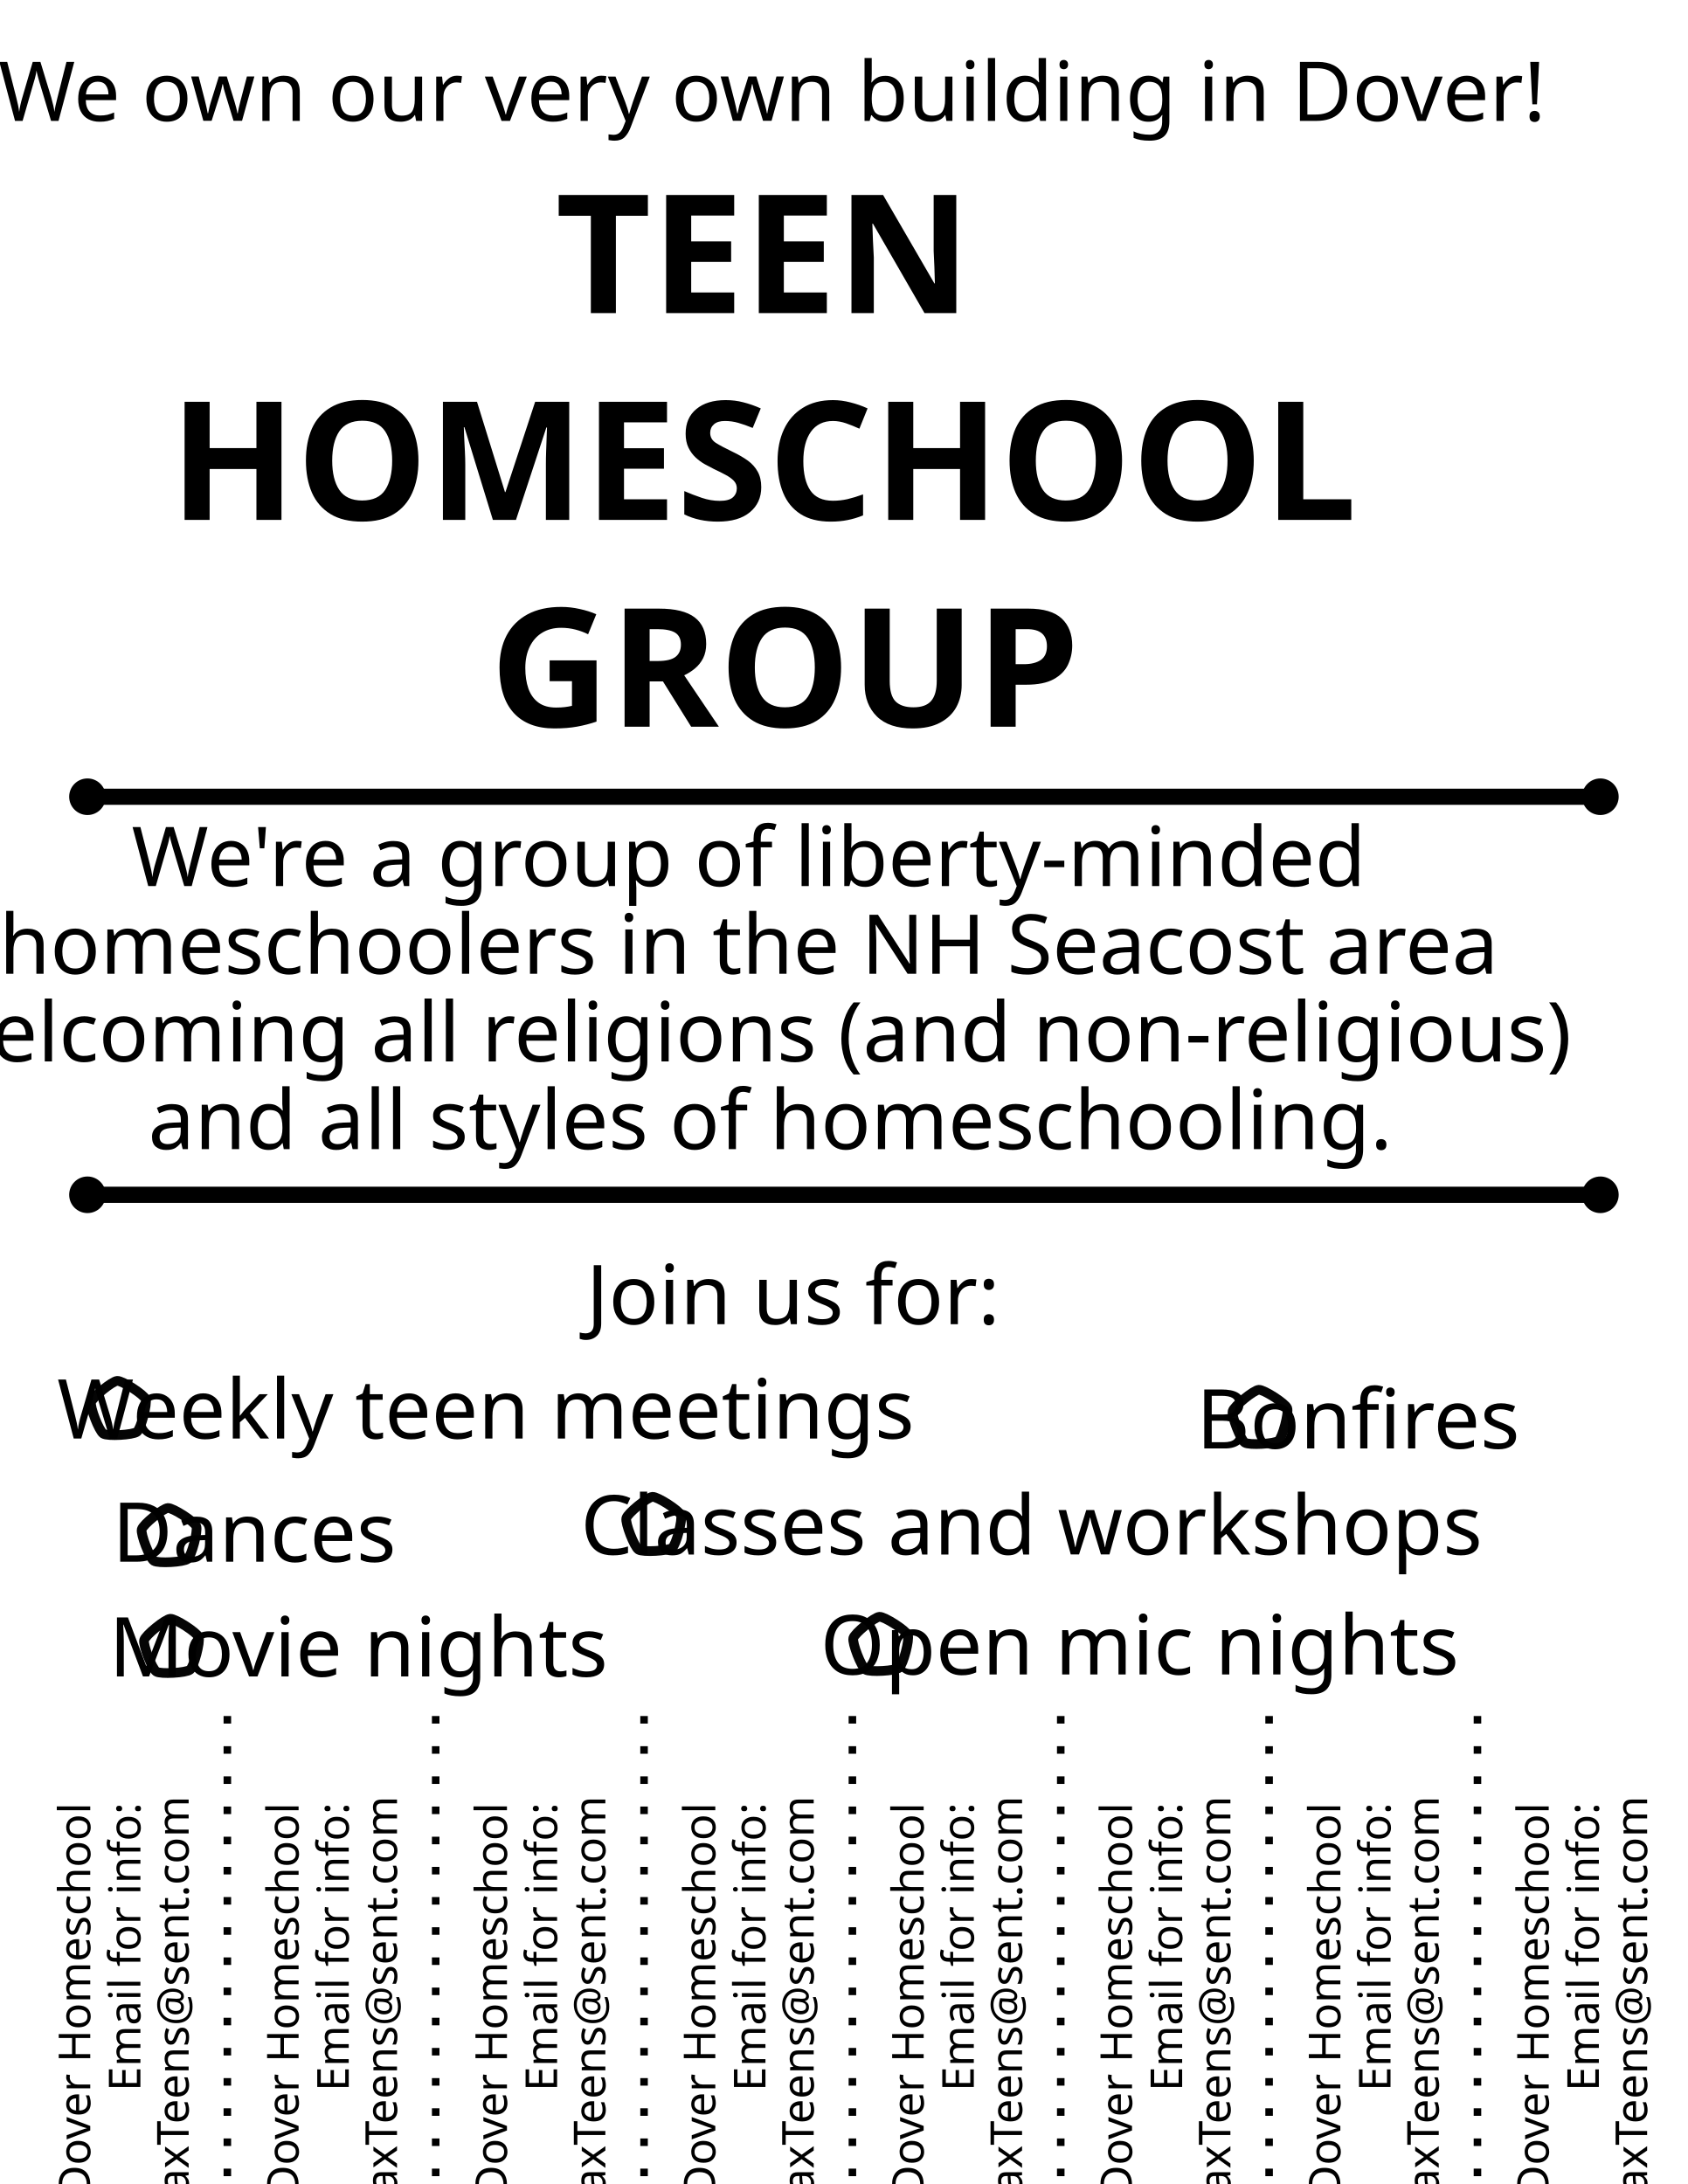
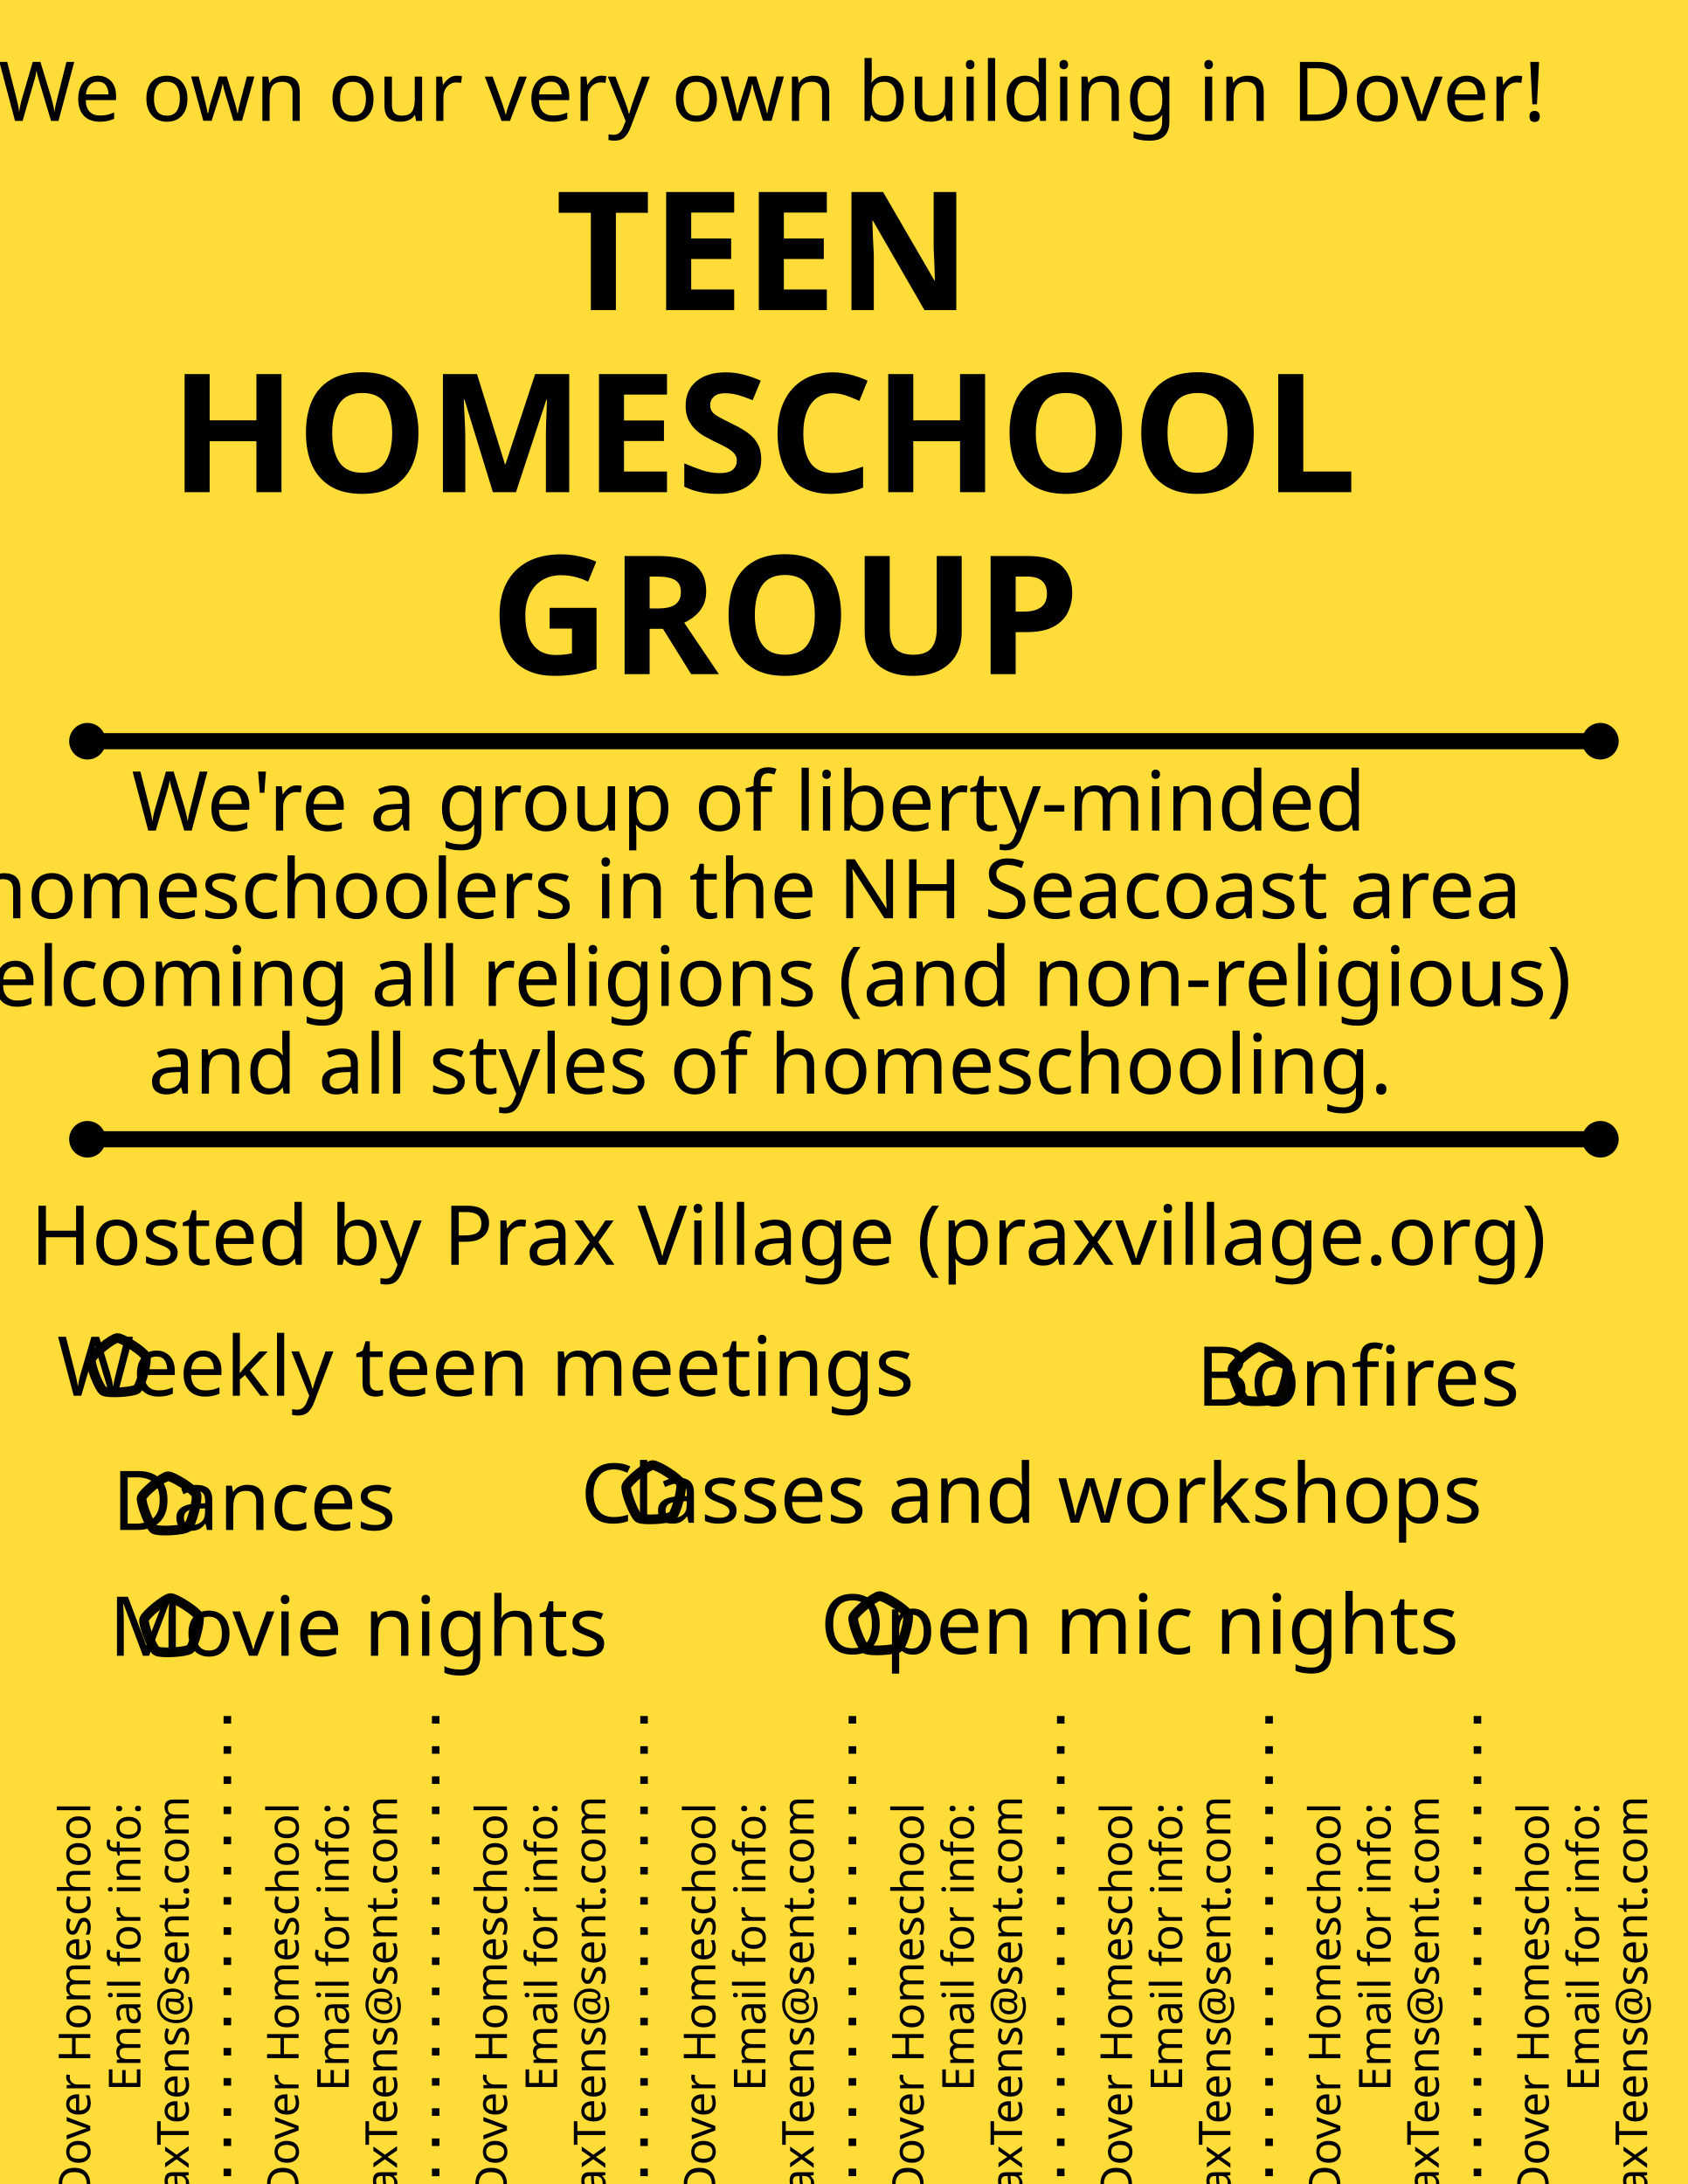
<svg xmlns="http://www.w3.org/2000/svg" width="8.5in" height="11in" viewBox="0 0 215.9 279.4" version="1.1" id="svg8">
  <defs id="defs2">
    <marker style="overflow:visible" id="marker1581" refX="0.0" refY="0.0" orient="auto">
      <path transform="scale(0.2) translate(7.4, 1)" style="fill-rule:evenodd;stroke:#000000;stroke-width:1pt;stroke-opacity:1;fill:#000000;fill-opacity:1" d="M -2.5,-1.0 C -2.5,1.76 -4.74,4.0 -7.5,4.0 C -10.26,4.0 -12.5,1.76 -12.5,-1.0 C -12.5,-3.76 -10.26,-6.0 -7.5,-6.0 C -4.74,-6.0 -2.5,-3.76 -2.5,-1.0 z " id="path1579" />
    </marker>
    <marker style="overflow:visible" id="marker1523" refX="0.0" refY="0.0" orient="auto">
      <path transform="scale(0.2) translate(7.4, 1)" style="fill-rule:evenodd;stroke:#000000;stroke-width:1pt;stroke-opacity:1;fill:#000000;fill-opacity:1" d="M -2.5,-1.0 C -2.5,1.76 -4.74,4.0 -7.5,4.0 C -10.26,4.0 -12.5,1.76 -12.5,-1.0 C -12.5,-3.76 -10.26,-6.0 -7.5,-6.0 C -4.74,-6.0 -2.5,-3.76 -2.5,-1.0 z " id="path1521" />
    </marker>
    <marker orient="auto" refY="0.0" refX="0.0" id="marker1445" style="overflow:visible">
      <path id="path1443" d="M -2.5,-1.0 C -2.5,1.76 -4.74,4.0 -7.5,4.0 C -10.26,4.0 -12.5,1.76 -12.5,-1.0 C -12.5,-3.76 -10.26,-6.0 -7.5,-6.0 C -4.74,-6.0 -2.5,-3.76 -2.5,-1.0 z " style="fill-rule:evenodd;stroke:#000000;stroke-width:1pt;stroke-opacity:1;fill:#000000;fill-opacity:1" transform="scale(0.2) translate(7.4, 1)" />
    </marker>
    <marker orient="auto" refY="0.0" refX="0.0" id="DotS" style="overflow:visible">
      <path id="path960" d="M -2.5,-1.0 C -2.5,1.76 -4.74,4.0 -7.5,4.0 C -10.26,4.0 -12.5,1.76 -12.5,-1.0 C -12.5,-3.76 -10.26,-6.0 -7.5,-6.0 C -4.74,-6.0 -2.5,-3.76 -2.5,-1.0 z " style="fill-rule:evenodd;stroke:#000000;stroke-width:1pt;stroke-opacity:1;fill:#000000;fill-opacity:1" transform="scale(0.2) translate(7.4, 1)" />
    </marker>
    <marker orient="auto" refY="0.0" refX="0.0" id="DotL" style="overflow:visible">
      <path id="path954" d="M -2.5,-1.0 C -2.5,1.76 -4.74,4.0 -7.5,4.0 C -10.26,4.0 -12.5,1.76 -12.5,-1.0 C -12.5,-3.76 -10.26,-6.0 -7.5,-6.0 C -4.74,-6.0 -2.5,-3.76 -2.5,-1.0 z " style="fill-rule:evenodd;stroke:#000000;stroke-width:1pt;stroke-opacity:1;fill:#000000;fill-opacity:1" transform="scale(0.8) translate(7.4, 1)" />
    </marker>
    <marker orient="auto" refY="0.0" refX="0.0" id="Arrow1Send" style="overflow:visible;">
      <path id="path908" d="M 0.0,0.0 L 5.0,-5.0 L -12.5,0.0 L 5.0,5.0 L 0.0,0.0 z " style="fill-rule:evenodd;stroke:#000000;stroke-width:1pt;stroke-opacity:1;fill:#000000;fill-opacity:1" transform="scale(0.2) rotate(180) translate(6,0)" />
    </marker>
    <marker orient="auto" refY="0.0" refX="0.0" id="Arrow1Sstart" style="overflow:visible">
      <path id="path905" d="M 0.0,0.0 L 5.0,-5.0 L -12.5,0.0 L 5.0,5.0 L 0.0,0.0 z " style="fill-rule:evenodd;stroke:#000000;stroke-width:1pt;stroke-opacity:1;fill:#000000;fill-opacity:1" transform="scale(0.2) translate(6,0)" />
    </marker>
    <marker orient="auto" refY="0.0" refX="0.0" id="Arrow1Lend" style="overflow:visible;">
      <path id="path896" d="M 0.0,0.0 L 5.0,-5.0 L -12.5,0.0 L 5.0,5.0 L 0.0,0.0 z " style="fill-rule:evenodd;stroke:#000000;stroke-width:1pt;stroke-opacity:1;fill:#000000;fill-opacity:1" transform="scale(0.8) rotate(180) translate(12.5,0)" />
    </marker>
    <marker orient="auto" refY="0.0" refX="0.0" id="Arrow1Mend" style="overflow:visible;">
      <path id="path902" d="M 0.0,0.0 L 5.0,-5.0 L -12.5,0.0 L 5.0,5.0 L 0.0,0.0 z " style="fill-rule:evenodd;stroke:#000000;stroke-width:1pt;stroke-opacity:1;fill:#000000;fill-opacity:1" transform="scale(0.4) rotate(180) translate(10,0)" />
    </marker>
    <filter style="color-interpolation-filters:sRGB" id="filter6631">
      <feGaussianBlur stdDeviation="0.829" id="feGaussianBlur6633" />
    </filter>
  </defs>
  <g id="layer1" transform="translate(0,-17.6)">
-     <text xml:space="preserve" style="font-style:normal;font-variant:normal;font-weight:normal;font-stretch:normal;font-size:10.583px;line-height:80%;font-family:Avenir;-inkscape-font-specification:Avenir;text-align:center;letter-spacing:0px;word-spacing:0px;text-anchor:middle;fill:#000000;fill-opacity:1;stroke:none;stroke-width:0.265px;stroke-linecap:butt;stroke-linejoin:miter;stroke-opacity:1" x="107.264" y="57.654" id="text817">
-       <tspan id="tspan815" x="107.264" y="57.654" style="font-style:normal;font-variant:normal;font-weight:bold;font-stretch:normal;font-size:21.167px;line-height:125%;font-family:Futura;-inkscape-font-specification:'Futura, Bold';font-variant-ligatures:normal;font-variant-caps:normal;font-variant-numeric:normal;font-feature-settings:normal;text-align:center;writing-mode:lr-tb;text-anchor:middle;stroke-width:0.265px">TEEN</tspan>
-       <tspan x="107.264" y="84.112" style="font-style:normal;font-variant:normal;font-weight:bold;font-stretch:normal;font-size:21.167px;line-height:125%;font-family:Futura;-inkscape-font-specification:'Futura, Bold';font-variant-ligatures:normal;font-variant-caps:normal;font-variant-numeric:normal;font-feature-settings:normal;text-align:center;writing-mode:lr-tb;text-anchor:middle;stroke-width:0.265px" id="tspan819">HOMESCHOOL</tspan>
-       <tspan x="107.264" y="110.57" style="font-style:normal;font-variant:normal;font-weight:bold;font-stretch:normal;font-size:21.167px;line-height:125%;font-family:Futura;-inkscape-font-specification:'Futura, Bold';font-variant-ligatures:normal;font-variant-caps:normal;font-variant-numeric:normal;font-feature-settings:normal;text-align:center;writing-mode:lr-tb;text-anchor:middle;stroke-width:0.265px" id="tspan821">GROUP</tspan>
+     <rect style="opacity:0.98;fill:#ffdb34;fill-opacity:1;stroke:#000000;stroke-width:0.965;stroke-linecap:round;stroke-linejoin:miter;stroke-miterlimit:4;stroke-dasharray:0.965, 2.895;stroke-dashoffset:0;stroke-opacity:1" id="rect6649" width="312.208" height="341.69" x="-33.078" y="2.469" />
+     <text xml:space="preserve" style="font-style:normal;font-variant:normal;font-weight:normal;font-stretch:normal;font-size:10.583px;line-height:80%;font-family:Avenir;-inkscape-font-specification:Avenir;text-align:center;letter-spacing:0px;word-spacing:0px;text-anchor:middle;fill:#000000;fill-opacity:1;stroke:none;stroke-width:0.265px;stroke-linecap:butt;stroke-linejoin:miter;stroke-opacity:1" x="107.264" y="57.277" id="text817">
+       <tspan id="tspan815" x="107.264" y="57.277" style="font-style:normal;font-variant:normal;font-weight:bold;font-stretch:normal;font-size:21.167px;line-height:110%;font-family:Futura;-inkscape-font-specification:'Futura, Bold';font-variant-ligatures:normal;font-variant-caps:normal;font-variant-numeric:normal;font-feature-settings:normal;text-align:center;writing-mode:lr-tb;text-anchor:middle;stroke-width:0.265px">TEEN</tspan>
+       <tspan x="107.264" y="80.561" style="font-style:normal;font-variant:normal;font-weight:bold;font-stretch:normal;font-size:21.167px;line-height:110%;font-family:Futura;-inkscape-font-specification:'Futura, Bold';font-variant-ligatures:normal;font-variant-caps:normal;font-variant-numeric:normal;font-feature-settings:normal;text-align:center;writing-mode:lr-tb;text-anchor:middle;stroke-width:0.265px" id="tspan819">HOMESCHOOL</tspan>
+       <tspan x="107.264" y="103.844" style="font-style:normal;font-variant:normal;font-weight:bold;font-stretch:normal;font-size:21.167px;line-height:110%;font-family:Futura;-inkscape-font-specification:'Futura, Bold';font-variant-ligatures:normal;font-variant-caps:normal;font-variant-numeric:normal;font-feature-settings:normal;text-align:center;writing-mode:lr-tb;text-anchor:middle;stroke-width:0.265px" id="tspan821">GROUP</tspan>
    </text>
    <text xml:space="preserve" style="font-style:normal;font-variant:normal;font-weight:normal;font-stretch:normal;font-size:10.583px;line-height:80%;font-family:Avenir;-inkscape-font-specification:Avenir;text-align:center;letter-spacing:0px;word-spacing:0px;text-anchor:middle;fill:#000000;fill-opacity:1;stroke:none;stroke-width:0.265px;stroke-linecap:butt;stroke-linejoin:miter;stroke-opacity:1" x="108.396" y="33.067" id="text829">
      <tspan id="tspan827" x="108.396" y="33.067" style="stroke-width:0.265px">We own our very own building in Dover!</tspan>
      <tspan x="108.396" y="41.534" style="stroke-width:0.265px" id="tspan831" />
    </text>
-     <text xml:space="preserve" style="font-style:normal;font-variant:normal;font-weight:normal;font-stretch:normal;font-size:10.583px;line-height:80%;font-family:Avenir;-inkscape-font-specification:Avenir;text-align:center;letter-spacing:0px;word-spacing:0px;text-anchor:middle;fill:#000000;fill-opacity:1;stroke:none;stroke-width:0.265px;stroke-linecap:butt;stroke-linejoin:miter;stroke-opacity:1" x="108.322" y="187.006" id="text835">
-       <tspan x="108.322" y="187.006" style="stroke-width:0.265px" id="tspan837">Join us for:</tspan>
-     </text>
-     <g id="g6384" transform="translate(0,1.611333)">
+     <g id="g6384" transform="translate(7.6451601e-7,-5.491389)">
      <text id="text825" y="129.344" x="108.16" style="font-style:normal;font-variant:normal;font-weight:normal;font-stretch:normal;font-size:10.583px;line-height:80%;font-family:Avenir;-inkscape-font-specification:Avenir;text-align:center;letter-spacing:0px;word-spacing:0px;text-anchor:middle;fill:#000000;fill-opacity:1;stroke:none;stroke-width:0.265px;stroke-linecap:butt;stroke-linejoin:miter;stroke-opacity:1" xml:space="preserve">
        <tspan style="line-height:106%;stroke-width:0.265px" y="129.344" x="108.16" id="tspan823">We're a group of liberty-minded</tspan>
-         <tspan id="tspan869" style="line-height:106%;stroke-width:0.265px" y="140.562" x="108.16">homeschoolers in the NH Seacost area</tspan>
+         <tspan id="tspan869" style="line-height:106%;stroke-width:0.265px" y="140.562" x="108.16">homeschoolers in the NH Seacoast area</tspan>
        <tspan id="tspan881" style="line-height:106%;stroke-width:0.265px" y="151.78" x="108.16">welcoming all religions (and non-religious)</tspan>
        <tspan id="tspan871" style="line-height:106%;stroke-width:0.265px" y="162.999" x="108.16">and all styles of homeschooling.</tspan>
      </text>
      <path style="fill:none;fill-rule:evenodd;stroke:#000000;stroke-width:2.065;stroke-linecap:round;stroke-linejoin:miter;stroke-miterlimit:4;stroke-dasharray:none;stroke-dashoffset:0;stroke-opacity:1;marker-start:url(#DotS);marker-end:url(#marker1445)" d="M 11.229,168.839 H 204.753" id="path891" />
      <path id="path1519" d="M 11.229,117.915 H 204.753" style="fill:none;fill-rule:evenodd;stroke:#000000;stroke-width:2.065;stroke-linecap:round;stroke-linejoin:miter;stroke-miterlimit:4;stroke-dasharray:none;stroke-dashoffset:0;stroke-opacity:1;marker-start:url(#marker1523);marker-end:url(#marker1581)" />
    </g>
    <flowRoot xml:space="preserve" id="flowRoot2267" style="font-style:normal;font-variant:normal;font-weight:normal;font-stretch:normal;font-size:40px;line-height:80%;font-family:Avenir;-inkscape-font-specification:Avenir;text-align:center;letter-spacing:0px;word-spacing:0px;text-anchor:middle;fill:#000000;fill-opacity:1;stroke:none;stroke-width:1px;stroke-linecap:butt;stroke-linejoin:miter;stroke-opacity:1" transform="matrix(0.2645833,0,0,0.2645833,0,17.6)">
      <flowRegion id="flowRegion2269">
        <rect id="rect2271" width="662.66" height="385.878" x="-54.548" y="-57.188" />
      </flowRegion>
      <flowPara id="flowPara2273" />
    </flowRoot>
-     <g id="g6312" transform="translate(3.63012,-5.4727)">
+     <g id="g6312" transform="translate(3.63012,-10.9458)">
      <g transform="translate(219.8587,13.22917)" id="g6277">
        <text xml:space="preserve" style="font-style:normal;font-variant:normal;font-weight:normal;font-stretch:normal;font-size:10.583px;line-height:80%;font-family:Avenir;-inkscape-font-specification:Avenir;text-align:center;letter-spacing:0px;word-spacing:0px;text-anchor:middle;fill:#000000;fill-opacity:1;stroke:none;stroke-width:0.265px;stroke-linecap:butt;stroke-linejoin:miter;stroke-opacity:1" x="-148.976" y="193.875" id="text843">
          <tspan id="tspan841" x="-148.976" y="193.875" style="stroke-width:0.265px">Weekly teen meetings</tspan>
        </text>
        <path style="opacity:0.98;fill:none;fill-opacity:1;stroke:#000000;stroke-width:7.524;stroke-linecap:round;stroke-linejoin:miter;stroke-miterlimit:4;stroke-dasharray:none;stroke-dashoffset:0;stroke-opacity:1" id="path2551" d="M 47.039,192.765 C 45.06,196.158 26.906,204.144 23.067,203.31 19.228,202.476 6.023,187.678 5.63,183.769 5.237,179.86 15.23,162.729 18.826,161.147 c 3.596,-1.582 22.977,2.629 25.593,5.56 2.616,2.931 4.6,22.665 2.621,26.058 z" transform="matrix(0.1544601,0.05784172,-0.05784172,0.1544601,-202.0766,160.517)" />
      </g>
      <g transform="translate(365.8809,-0.6455805)" id="g6282">
        <text xml:space="preserve" style="font-style:normal;font-variant:normal;font-weight:normal;font-stretch:normal;font-size:10.583px;line-height:80%;font-family:Avenir;-inkscape-font-specification:Avenir;text-align:center;letter-spacing:0px;word-spacing:0px;text-anchor:middle;fill:#000000;fill-opacity:1;stroke:none;stroke-width:0.265px;stroke-linecap:butt;stroke-linejoin:miter;stroke-opacity:1" x="-183.416" y="209.02" id="text851">
          <tspan x="-183.416" y="209.02" style="stroke-width:0.265px" id="tspan853">Bonfires</tspan>
        </text>
        <path style="opacity:0.98;fill:none;fill-opacity:1;stroke:#000000;stroke-width:7.524;stroke-linecap:round;stroke-linejoin:miter;stroke-miterlimit:4;stroke-dasharray:none;stroke-dashoffset:0;stroke-opacity:1" id="path2555" d="M 47.039,192.765 C 45.06,196.158 26.906,204.144 23.067,203.31 19.228,202.476 6.023,187.678 5.63,183.769 5.237,179.86 15.23,162.729 18.826,161.147 c 3.596,-1.582 22.977,2.629 25.593,5.56 2.616,2.931 4.6,22.665 2.621,26.058 z" transform="matrix(0.1544601,0.05784172,-0.05784172,0.1544601,-202.0766,175.5347)" />
      </g>
    </g>
-     <g id="g6322" transform="translate(-8.535742,-5.07221)">
+     <g id="g6322" transform="translate(-8.535742,-9.131677)">
      <g transform="translate(238.503,-30.97333)" id="g6297">
        <text xml:space="preserve" style="font-style:normal;font-variant:normal;font-weight:normal;font-stretch:normal;font-size:10.583px;line-height:80%;font-family:Avenir;-inkscape-font-specification:Avenir;text-align:center;letter-spacing:0px;word-spacing:0px;text-anchor:middle;fill:#000000;fill-opacity:1;stroke:none;stroke-width:0.265px;stroke-linecap:butt;stroke-linejoin:miter;stroke-opacity:1" x="-185.078" y="253.438" id="text885">
          <tspan id="tspan883" x="-185.078" y="253.438" style="stroke-width:0.265px">Dances</tspan>
        </text>
        <path transform="matrix(0.1544601,0.05784172,-0.05784172,0.1544601,-202.0766,220.588)" d="M 47.039,192.765 C 45.06,196.158 26.906,204.144 23.067,203.31 19.228,202.476 6.023,187.678 5.63,183.769 5.237,179.86 15.23,162.729 18.826,161.147 c 3.596,-1.582 22.977,2.629 25.593,5.56 2.616,2.931 4.6,22.665 2.621,26.058 z" id="path2553" style="opacity:0.98;fill:none;fill-opacity:1;stroke:#000000;stroke-width:7.524;stroke-linecap:round;stroke-linejoin:miter;stroke-miterlimit:4;stroke-dasharray:none;stroke-dashoffset:0;stroke-opacity:1" />
      </g>
      <g transform="translate(300.4911,-17.3869)" id="g6292">
        <text xml:space="preserve" style="font-style:normal;font-variant:normal;font-weight:normal;font-stretch:normal;font-size:10.583px;line-height:80%;font-family:Avenir;-inkscape-font-specification:Avenir;text-align:center;letter-spacing:0px;word-spacing:0px;text-anchor:middle;fill:#000000;fill-opacity:1;stroke:none;stroke-width:0.265px;stroke-linecap:butt;stroke-linejoin:miter;stroke-opacity:1" x="-147.624" y="238.929" id="text863">
          <tspan id="tspan861" x="-147.624" y="238.929" style="stroke-width:0.265px">Classes and workshops</tspan>
        </text>
        <path transform="matrix(0.1544601,0.05784172,-0.05784172,0.1544601,-202.0766,205.5702)" d="M 47.039,192.765 C 45.06,196.158 26.906,204.144 23.067,203.31 19.228,202.476 6.023,187.678 5.63,183.769 5.237,179.86 15.23,162.729 18.826,161.147 c 3.596,-1.582 22.977,2.629 25.593,5.56 2.616,2.931 4.6,22.665 2.621,26.058 z" id="path2557" style="opacity:0.98;fill:none;fill-opacity:1;stroke:#000000;stroke-width:7.524;stroke-linecap:round;stroke-linejoin:miter;stroke-miterlimit:4;stroke-dasharray:none;stroke-dashoffset:0;stroke-opacity:1" />
      </g>
    </g>
-     <g id="g6332" transform="translate(1.21924,-12.12843)">
+     <g id="g6332" transform="translate(1.21924,-14.77426)">
      <g transform="translate(319.7679,20.03274)" id="g6287">
        <text xml:space="preserve" style="font-style:normal;font-variant:normal;font-weight:normal;font-stretch:normal;font-size:10.583px;line-height:80%;font-family:Avenir;-inkscape-font-specification:Avenir;text-align:center;letter-spacing:0px;word-spacing:0px;text-anchor:middle;fill:#000000;fill-opacity:1;stroke:none;stroke-width:0.265px;stroke-linecap:butt;stroke-linejoin:miter;stroke-opacity:1" x="-162.827" y="223.911" id="text847">
          <tspan id="tspan845" x="-162.827" y="223.911" style="stroke-width:0.265px">Open mic nights</tspan>
        </text>
        <path style="opacity:0.98;fill:none;fill-opacity:1;stroke:#000000;stroke-width:7.524;stroke-linecap:round;stroke-linejoin:miter;stroke-miterlimit:4;stroke-dasharray:none;stroke-dashoffset:0;stroke-opacity:1" id="path2559" d="M 47.039,192.765 C 45.06,196.158 26.906,204.144 23.067,203.31 19.228,202.476 6.023,187.678 5.63,183.769 5.237,179.86 15.23,162.729 18.826,161.147 c 3.596,-1.582 22.977,2.629 25.593,5.56 2.616,2.931 4.6,22.665 2.621,26.058 z" transform="matrix(0.1544601,0.05784172,-0.05784172,0.1544601,-202.0766,190.5524)" />
      </g>
      <g transform="translate(229.0536,-24.76651)" id="g6302">
        <text xml:space="preserve" style="font-style:normal;font-variant:normal;font-weight:normal;font-stretch:normal;font-size:10.583px;line-height:80%;font-family:Avenir;-inkscape-font-specification:Avenir;text-align:center;letter-spacing:0px;word-spacing:0px;text-anchor:middle;fill:#000000;fill-opacity:1;stroke:none;stroke-width:0.265px;stroke-linecap:butt;stroke-linejoin:miter;stroke-opacity:1" x="-172.048" y="268.964" id="text859">
          <tspan id="tspan857" x="-172.048" y="268.964" style="stroke-width:0.265px">Movie nights</tspan>
        </text>
        <path transform="matrix(0.1544601,0.05784172,-0.05784172,0.1544601,-202.0766,235.6057)" d="M 47.039,192.765 C 45.06,196.158 26.906,204.144 23.067,203.31 19.228,202.476 6.023,187.678 5.63,183.769 5.237,179.86 15.23,162.729 18.826,161.147 c 3.596,-1.582 22.977,2.629 25.593,5.56 2.616,2.931 4.6,22.665 2.621,26.058 z" id="path2561" style="opacity:0.98;fill:none;fill-opacity:1;stroke:#000000;stroke-width:7.524;stroke-linecap:round;stroke-linejoin:miter;stroke-miterlimit:4;stroke-dasharray:none;stroke-dashoffset:0;stroke-opacity:1" />
      </g>
    </g>
    <g id="g6431" transform="rotate(-90,117.5295,226.9549)">
      <text id="text6400" y="254.226" x="80.655" style="font-style:normal;font-variant:normal;font-weight:normal;font-stretch:normal;font-size:10.583px;line-height:80%;font-family:Avenir;-inkscape-font-specification:Avenir;text-align:center;letter-spacing:0px;word-spacing:0px;text-anchor:middle;fill:#000000;fill-opacity:1;stroke:none;stroke-width:0.265px;stroke-linecap:butt;stroke-linejoin:miter;stroke-opacity:1" xml:space="preserve">
        <tspan id="tspan6404" style="font-size:5.644px;line-height:0px;stroke-width:0.265px" y="254.226" x="80.655">Dover Homeschool</tspan>
      </text>
      <text id="text6412" y="260.639" x="87.446" style="font-style:normal;font-variant:normal;font-weight:normal;font-stretch:normal;font-size:10.583px;line-height:80%;font-family:Avenir;-inkscape-font-specification:Avenir;text-align:center;letter-spacing:0px;word-spacing:0px;text-anchor:middle;fill:#000000;fill-opacity:1;stroke:none;stroke-width:0.265px;stroke-linecap:butt;stroke-linejoin:miter;stroke-opacity:1" xml:space="preserve">
        <tspan id="tspan6414" style="font-size:5.644px;stroke-width:0.265px" y="260.639" x="87.446">Email for info:</tspan>
      </text>
      <text id="text6420" y="251.971" x="78.523" style="font-style:normal;font-variant:normal;font-weight:normal;font-stretch:normal;font-size:10.583px;line-height:80%;font-family:Avenir;-inkscape-font-specification:Avenir;text-align:center;letter-spacing:0px;word-spacing:0px;text-anchor:middle;fill:#000000;fill-opacity:1;stroke:none;stroke-width:0.265px;stroke-linecap:butt;stroke-linejoin:miter;stroke-opacity:1" xml:space="preserve">
        <tspan style="stroke-width:0.265px" y="258.348" x="78.523" id="tspan6418" />
        <tspan id="tspan6422" style="font-size:5.644px;stroke-width:0.265px" y="266.814" x="78.523">PraxTeens@sent.com</tspan>
      </text>
    </g>
    <g transform="rotate(-90,144.1808,200.3035)" id="g6447">
      <text xml:space="preserve" style="font-style:normal;font-variant:normal;font-weight:normal;font-stretch:normal;font-size:10.583px;line-height:80%;font-family:Avenir;-inkscape-font-specification:Avenir;text-align:center;letter-spacing:0px;word-spacing:0px;text-anchor:middle;fill:#000000;fill-opacity:1;stroke:none;stroke-width:0.265px;stroke-linecap:butt;stroke-linejoin:miter;stroke-opacity:1" x="80.655" y="254.226" id="text6435">
        <tspan x="80.655" y="254.226" style="font-size:5.644px;line-height:0px;stroke-width:0.265px" id="tspan6433">Dover Homeschool</tspan>
      </text>
      <text xml:space="preserve" style="font-style:normal;font-variant:normal;font-weight:normal;font-stretch:normal;font-size:10.583px;line-height:80%;font-family:Avenir;-inkscape-font-specification:Avenir;text-align:center;letter-spacing:0px;word-spacing:0px;text-anchor:middle;fill:#000000;fill-opacity:1;stroke:none;stroke-width:0.265px;stroke-linecap:butt;stroke-linejoin:miter;stroke-opacity:1" x="87.446" y="260.639" id="text6439">
        <tspan x="87.446" y="260.639" style="font-size:5.644px;stroke-width:0.265px" id="tspan6437">Email for info:</tspan>
      </text>
      <text xml:space="preserve" style="font-style:normal;font-variant:normal;font-weight:normal;font-stretch:normal;font-size:10.583px;line-height:80%;font-family:Avenir;-inkscape-font-specification:Avenir;text-align:center;letter-spacing:0px;word-spacing:0px;text-anchor:middle;fill:#000000;fill-opacity:1;stroke:none;stroke-width:0.265px;stroke-linecap:butt;stroke-linejoin:miter;stroke-opacity:1" x="78.523" y="251.971" id="text6445">
        <tspan id="tspan6441" x="78.523" y="258.348" style="stroke-width:0.265px" />
        <tspan x="78.523" y="266.814" style="font-size:5.644px;stroke-width:0.265px" id="tspan6443">PraxTeens@sent.com</tspan>
      </text>
    </g>
    <g id="g6463" transform="rotate(-90,130.8551,213.6292)">
      <text id="text6451" y="254.226" x="80.655" style="font-style:normal;font-variant:normal;font-weight:normal;font-stretch:normal;font-size:10.583px;line-height:80%;font-family:Avenir;-inkscape-font-specification:Avenir;text-align:center;letter-spacing:0px;word-spacing:0px;text-anchor:middle;fill:#000000;fill-opacity:1;stroke:none;stroke-width:0.265px;stroke-linecap:butt;stroke-linejoin:miter;stroke-opacity:1" xml:space="preserve">
        <tspan id="tspan6449" style="font-size:5.644px;line-height:0px;stroke-width:0.265px" y="254.226" x="80.655">Dover Homeschool</tspan>
      </text>
      <text id="text6455" y="260.639" x="87.446" style="font-style:normal;font-variant:normal;font-weight:normal;font-stretch:normal;font-size:10.583px;line-height:80%;font-family:Avenir;-inkscape-font-specification:Avenir;text-align:center;letter-spacing:0px;word-spacing:0px;text-anchor:middle;fill:#000000;fill-opacity:1;stroke:none;stroke-width:0.265px;stroke-linecap:butt;stroke-linejoin:miter;stroke-opacity:1" xml:space="preserve">
        <tspan id="tspan6453" style="font-size:5.644px;stroke-width:0.265px" y="260.639" x="87.446">Email for info:</tspan>
      </text>
      <text id="text6461" y="251.971" x="78.523" style="font-style:normal;font-variant:normal;font-weight:normal;font-stretch:normal;font-size:10.583px;line-height:80%;font-family:Avenir;-inkscape-font-specification:Avenir;text-align:center;letter-spacing:0px;word-spacing:0px;text-anchor:middle;fill:#000000;fill-opacity:1;stroke:none;stroke-width:0.265px;stroke-linecap:butt;stroke-linejoin:miter;stroke-opacity:1" xml:space="preserve">
        <tspan style="stroke-width:0.265px" y="258.348" x="78.523" id="tspan6457" />
        <tspan id="tspan6459" style="font-size:5.644px;stroke-width:0.265px" y="266.814" x="78.523">PraxTeens@sent.com</tspan>
      </text>
    </g>
    <g transform="rotate(-90,50.90111,293.5832)" id="g6511">
      <text xml:space="preserve" style="font-style:normal;font-variant:normal;font-weight:normal;font-stretch:normal;font-size:10.583px;line-height:80%;font-family:Avenir;-inkscape-font-specification:Avenir;text-align:center;letter-spacing:0px;word-spacing:0px;text-anchor:middle;fill:#000000;fill-opacity:1;stroke:none;stroke-width:0.265px;stroke-linecap:butt;stroke-linejoin:miter;stroke-opacity:1" x="80.655" y="254.226" id="text6499">
        <tspan x="80.655" y="254.226" style="font-size:5.644px;line-height:0px;stroke-width:0.265px" id="tspan6497">Dover Homeschool</tspan>
      </text>
      <text xml:space="preserve" style="font-style:normal;font-variant:normal;font-weight:normal;font-stretch:normal;font-size:10.583px;line-height:80%;font-family:Avenir;-inkscape-font-specification:Avenir;text-align:center;letter-spacing:0px;word-spacing:0px;text-anchor:middle;fill:#000000;fill-opacity:1;stroke:none;stroke-width:0.265px;stroke-linecap:butt;stroke-linejoin:miter;stroke-opacity:1" x="87.446" y="260.639" id="text6503">
        <tspan x="87.446" y="260.639" style="font-size:5.644px;stroke-width:0.265px" id="tspan6501">Email for info:</tspan>
      </text>
      <text xml:space="preserve" style="font-style:normal;font-variant:normal;font-weight:normal;font-stretch:normal;font-size:10.583px;line-height:80%;font-family:Avenir;-inkscape-font-specification:Avenir;text-align:center;letter-spacing:0px;word-spacing:0px;text-anchor:middle;fill:#000000;fill-opacity:1;stroke:none;stroke-width:0.265px;stroke-linecap:butt;stroke-linejoin:miter;stroke-opacity:1" x="78.523" y="251.971" id="text6509">
        <tspan id="tspan6505" x="78.523" y="258.348" style="stroke-width:0.265px" />
        <tspan x="78.523" y="266.814" style="font-size:5.644px;stroke-width:0.265px" id="tspan6507">PraxTeens@sent.com</tspan>
      </text>
    </g>
    <g transform="rotate(-90,90.87813,253.6062)" id="g6543">
      <text xml:space="preserve" style="font-style:normal;font-variant:normal;font-weight:normal;font-stretch:normal;font-size:10.583px;line-height:80%;font-family:Avenir;-inkscape-font-specification:Avenir;text-align:center;letter-spacing:0px;word-spacing:0px;text-anchor:middle;fill:#000000;fill-opacity:1;stroke:none;stroke-width:0.265px;stroke-linecap:butt;stroke-linejoin:miter;stroke-opacity:1" x="80.655" y="254.226" id="text6531">
        <tspan x="80.655" y="254.226" style="font-size:5.644px;line-height:0px;stroke-width:0.265px" id="tspan6529">Dover Homeschool</tspan>
      </text>
      <text xml:space="preserve" style="font-style:normal;font-variant:normal;font-weight:normal;font-stretch:normal;font-size:10.583px;line-height:80%;font-family:Avenir;-inkscape-font-specification:Avenir;text-align:center;letter-spacing:0px;word-spacing:0px;text-anchor:middle;fill:#000000;fill-opacity:1;stroke:none;stroke-width:0.265px;stroke-linecap:butt;stroke-linejoin:miter;stroke-opacity:1" x="87.446" y="260.639" id="text6535">
        <tspan x="87.446" y="260.639" style="font-size:5.644px;stroke-width:0.265px" id="tspan6533">Email for info:</tspan>
      </text>
      <text xml:space="preserve" style="font-style:normal;font-variant:normal;font-weight:normal;font-stretch:normal;font-size:10.583px;line-height:80%;font-family:Avenir;-inkscape-font-specification:Avenir;text-align:center;letter-spacing:0px;word-spacing:0px;text-anchor:middle;fill:#000000;fill-opacity:1;stroke:none;stroke-width:0.265px;stroke-linecap:butt;stroke-linejoin:miter;stroke-opacity:1" x="78.523" y="251.971" id="text6541">
        <tspan id="tspan6537" x="78.523" y="258.348" style="stroke-width:0.265px" />
        <tspan x="78.523" y="266.814" style="font-size:5.644px;stroke-width:0.265px" id="tspan6539">PraxTeens@sent.com</tspan>
      </text>
    </g>
    <g id="g6559" transform="rotate(-90,77.55245,266.9319)">
      <text id="text6547" y="254.226" x="80.655" style="font-style:normal;font-variant:normal;font-weight:normal;font-stretch:normal;font-size:10.583px;line-height:80%;font-family:Avenir;-inkscape-font-specification:Avenir;text-align:center;letter-spacing:0px;word-spacing:0px;text-anchor:middle;fill:#000000;fill-opacity:1;stroke:none;stroke-width:0.265px;stroke-linecap:butt;stroke-linejoin:miter;stroke-opacity:1" xml:space="preserve">
        <tspan id="tspan6545" style="font-size:5.644px;line-height:0px;stroke-width:0.265px" y="254.226" x="80.655">Dover Homeschool</tspan>
      </text>
      <text id="text6551" y="260.639" x="87.446" style="font-style:normal;font-variant:normal;font-weight:normal;font-stretch:normal;font-size:10.583px;line-height:80%;font-family:Avenir;-inkscape-font-specification:Avenir;text-align:center;letter-spacing:0px;word-spacing:0px;text-anchor:middle;fill:#000000;fill-opacity:1;stroke:none;stroke-width:0.265px;stroke-linecap:butt;stroke-linejoin:miter;stroke-opacity:1" xml:space="preserve">
        <tspan id="tspan6549" style="font-size:5.644px;stroke-width:0.265px" y="260.639" x="87.446">Email for info:</tspan>
      </text>
      <text id="text6557" y="251.971" x="78.523" style="font-style:normal;font-variant:normal;font-weight:normal;font-stretch:normal;font-size:10.583px;line-height:80%;font-family:Avenir;-inkscape-font-specification:Avenir;text-align:center;letter-spacing:0px;word-spacing:0px;text-anchor:middle;fill:#000000;fill-opacity:1;stroke:none;stroke-width:0.265px;stroke-linecap:butt;stroke-linejoin:miter;stroke-opacity:1" xml:space="preserve">
        <tspan style="stroke-width:0.265px" y="258.348" x="78.523" id="tspan6553" />
        <tspan id="tspan6555" style="font-size:5.644px;stroke-width:0.265px" y="266.814" x="78.523">PraxTeens@sent.com</tspan>
      </text>
    </g>
    <g transform="rotate(-90,64.22678,280.2576)" id="g6575">
      <text xml:space="preserve" style="font-style:normal;font-variant:normal;font-weight:normal;font-stretch:normal;font-size:10.583px;line-height:80%;font-family:Avenir;-inkscape-font-specification:Avenir;text-align:center;letter-spacing:0px;word-spacing:0px;text-anchor:middle;fill:#000000;fill-opacity:1;stroke:none;stroke-width:0.265px;stroke-linecap:butt;stroke-linejoin:miter;stroke-opacity:1" x="80.655" y="254.226" id="text6563">
        <tspan x="80.655" y="254.226" style="font-size:5.644px;line-height:0px;stroke-width:0.265px" id="tspan6561">Dover Homeschool</tspan>
      </text>
      <text xml:space="preserve" style="font-style:normal;font-variant:normal;font-weight:normal;font-stretch:normal;font-size:10.583px;line-height:80%;font-family:Avenir;-inkscape-font-specification:Avenir;text-align:center;letter-spacing:0px;word-spacing:0px;text-anchor:middle;fill:#000000;fill-opacity:1;stroke:none;stroke-width:0.265px;stroke-linecap:butt;stroke-linejoin:miter;stroke-opacity:1" x="87.446" y="260.639" id="text6567">
        <tspan x="87.446" y="260.639" style="font-size:5.644px;stroke-width:0.265px" id="tspan6565">Email for info:</tspan>
      </text>
      <text xml:space="preserve" style="font-style:normal;font-variant:normal;font-weight:normal;font-stretch:normal;font-size:10.583px;line-height:80%;font-family:Avenir;-inkscape-font-specification:Avenir;text-align:center;letter-spacing:0px;word-spacing:0px;text-anchor:middle;fill:#000000;fill-opacity:1;stroke:none;stroke-width:0.265px;stroke-linecap:butt;stroke-linejoin:miter;stroke-opacity:1" x="78.523" y="251.971" id="text6573">
        <tspan id="tspan6569" x="78.523" y="258.348" style="stroke-width:0.265px" />
        <tspan x="78.523" y="266.814" style="font-size:5.644px;stroke-width:0.265px" id="tspan6571">PraxTeens@sent.com</tspan>
      </text>
    </g>
    <g id="g6591" transform="rotate(-90,104.2038,240.2805)">
      <text id="text6579" y="254.226" x="80.655" style="font-style:normal;font-variant:normal;font-weight:normal;font-stretch:normal;font-size:10.583px;line-height:80%;font-family:Avenir;-inkscape-font-specification:Avenir;text-align:center;letter-spacing:0px;word-spacing:0px;text-anchor:middle;fill:#000000;fill-opacity:1;stroke:none;stroke-width:0.265px;stroke-linecap:butt;stroke-linejoin:miter;stroke-opacity:1" xml:space="preserve">
        <tspan id="tspan6577" style="font-size:5.644px;line-height:0px;stroke-width:0.265px" y="254.226" x="80.655">Dover Homeschool</tspan>
      </text>
      <text id="text6583" y="260.639" x="87.446" style="font-style:normal;font-variant:normal;font-weight:normal;font-stretch:normal;font-size:10.583px;line-height:80%;font-family:Avenir;-inkscape-font-specification:Avenir;text-align:center;letter-spacing:0px;word-spacing:0px;text-anchor:middle;fill:#000000;fill-opacity:1;stroke:none;stroke-width:0.265px;stroke-linecap:butt;stroke-linejoin:miter;stroke-opacity:1" xml:space="preserve">
        <tspan id="tspan6581" style="font-size:5.644px;stroke-width:0.265px" y="260.639" x="87.446">Email for info:</tspan>
      </text>
      <text id="text6589" y="251.971" x="78.523" style="font-style:normal;font-variant:normal;font-weight:normal;font-stretch:normal;font-size:10.583px;line-height:80%;font-family:Avenir;-inkscape-font-specification:Avenir;text-align:center;letter-spacing:0px;word-spacing:0px;text-anchor:middle;fill:#000000;fill-opacity:1;stroke:none;stroke-width:0.265px;stroke-linecap:butt;stroke-linejoin:miter;stroke-opacity:1" xml:space="preserve">
        <tspan style="stroke-width:0.265px" y="258.348" x="78.523" id="tspan6585" />
        <tspan id="tspan6587" style="font-size:5.644px;stroke-width:0.265px" y="266.814" x="78.523">PraxTeens@sent.com</tspan>
      </text>
    </g>
    <path style="fill:none;fill-rule:evenodd;stroke:#000000;stroke-width:0.265;stroke-linecap:butt;stroke-linejoin:miter;stroke-miterlimit:4;stroke-dasharray:0.265, 0.795;stroke-dashoffset:0;stroke-opacity:1;filter:url(#filter6631)" d="m 29.4,237.132 v 66.283" id="path6609" />
    <path style="fill:none;fill-rule:evenodd;stroke:#000000;stroke-width:0.965;stroke-linecap:butt;stroke-linejoin:miter;stroke-miterlimit:4;stroke-dasharray:0.965, 2.895;stroke-dashoffset:0;stroke-opacity:1" d="m 29.081,237.132 v 66.283" id="path6635" />
    <path id="path6637" d="m 55.732,237.132 v 66.283" style="fill:none;fill-rule:evenodd;stroke:#000000;stroke-width:0.965;stroke-linecap:butt;stroke-linejoin:miter;stroke-miterlimit:4;stroke-dasharray:0.965, 2.895;stroke-dashoffset:0;stroke-opacity:1" />
    <path style="fill:none;fill-rule:evenodd;stroke:#000000;stroke-width:0.965;stroke-linecap:butt;stroke-linejoin:miter;stroke-miterlimit:4;stroke-dasharray:0.965, 2.895;stroke-dashoffset:0;stroke-opacity:1" d="m 82.384,237.132 v 66.283" id="path6639" />
    <path id="path6641" d="m 109.035,237.132 v 66.283" style="fill:none;fill-rule:evenodd;stroke:#000000;stroke-width:0.965;stroke-linecap:butt;stroke-linejoin:miter;stroke-miterlimit:4;stroke-dasharray:0.965, 2.895;stroke-dashoffset:0;stroke-opacity:1" />
    <path style="fill:none;fill-rule:evenodd;stroke:#000000;stroke-width:0.965;stroke-linecap:butt;stroke-linejoin:miter;stroke-miterlimit:4;stroke-dasharray:0.965, 2.895;stroke-dashoffset:0;stroke-opacity:1" d="m 135.686,237.132 v 66.283" id="path6643" />
    <path id="path6645" d="m 162.338,237.132 v 66.283" style="fill:none;fill-rule:evenodd;stroke:#000000;stroke-width:0.965;stroke-linecap:butt;stroke-linejoin:miter;stroke-miterlimit:4;stroke-dasharray:0.965, 2.895;stroke-dashoffset:0;stroke-opacity:1" />
    <path style="fill:none;fill-rule:evenodd;stroke:#000000;stroke-width:0.965;stroke-linecap:butt;stroke-linejoin:miter;stroke-miterlimit:4;stroke-dasharray:0.965, 2.895;stroke-dashoffset:0;stroke-opacity:1" d="m 188.989,237.132 v 66.283" id="path6647" />
+     <text xml:space="preserve" style="font-style:normal;font-variant:normal;font-weight:normal;font-stretch:normal;font-size:10.583px;line-height:80%;font-family:Avenir;-inkscape-font-specification:Avenir;text-align:center;letter-spacing:0px;word-spacing:0px;text-anchor:middle;fill:#000000;fill-opacity:1;stroke:none;stroke-width:0.265px;stroke-linecap:butt;stroke-linejoin:miter;stroke-opacity:1" x="107.727" y="179.399" id="text6653">
+       <tspan id="tspan6651" x="107.727" y="179.399" style="stroke-width:0.265px">Hosted by Prax Village (praxvillage.org)</tspan>
+     </text>
  </g>
</svg>
